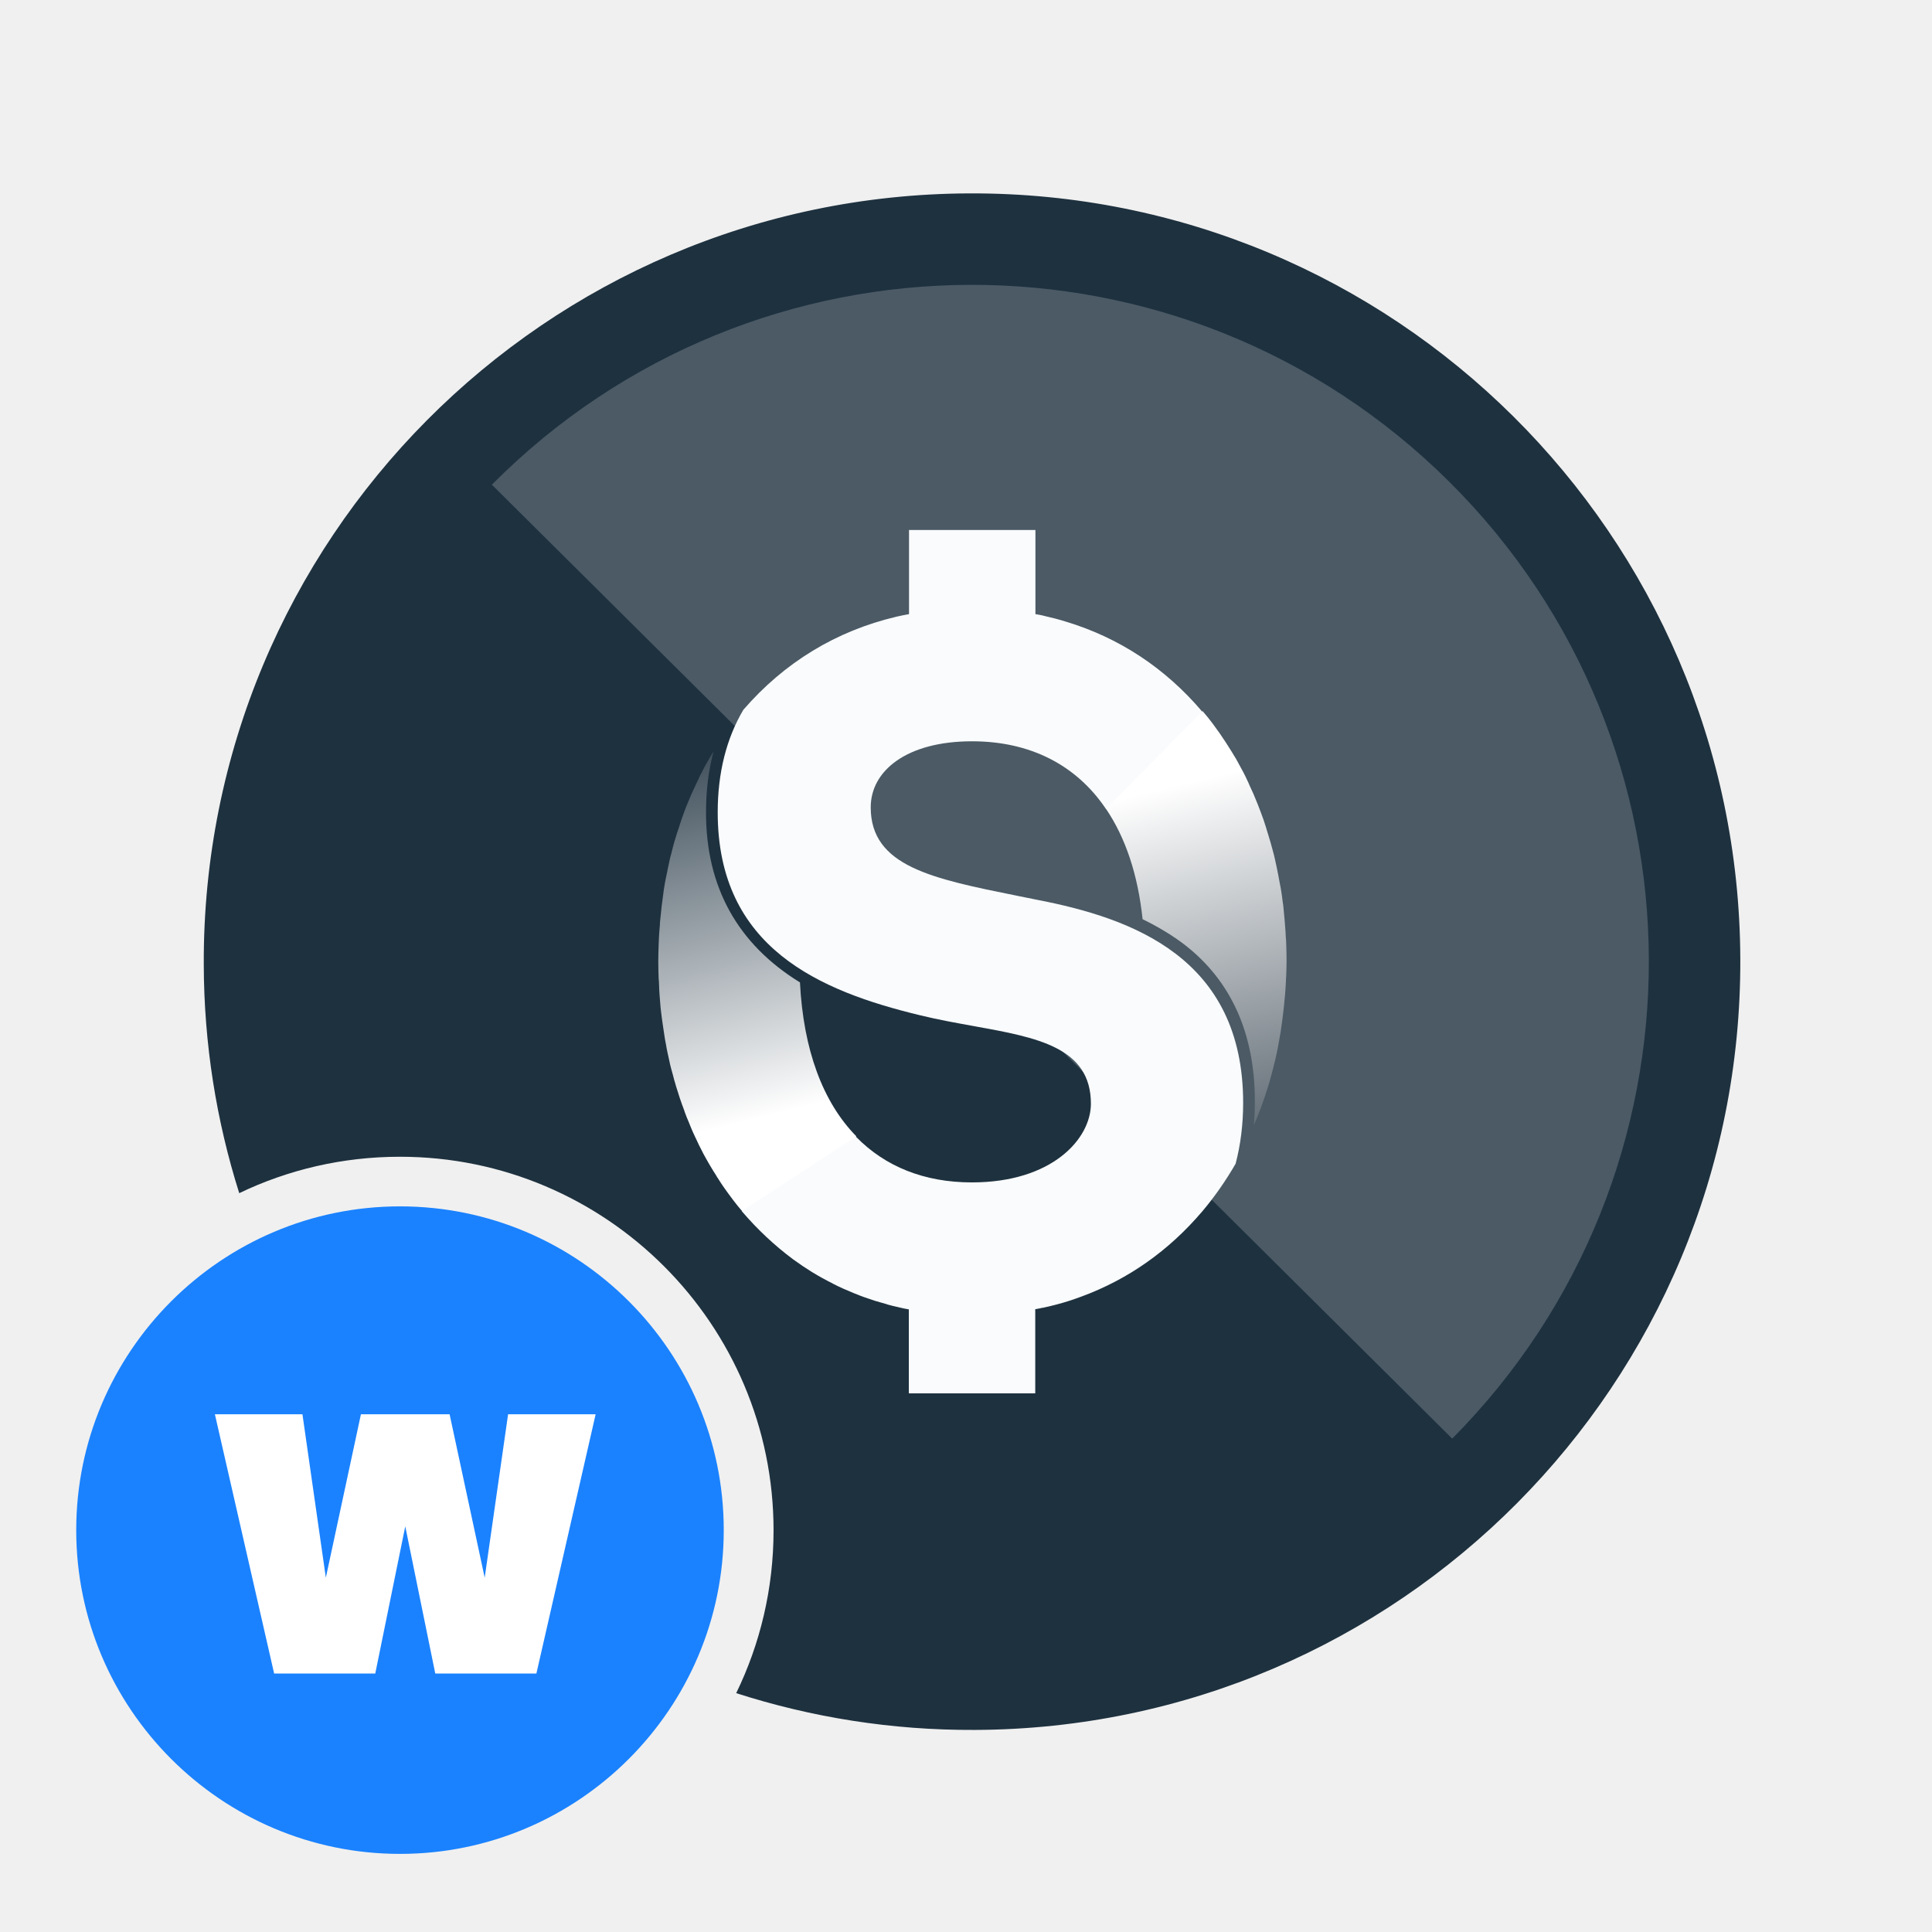
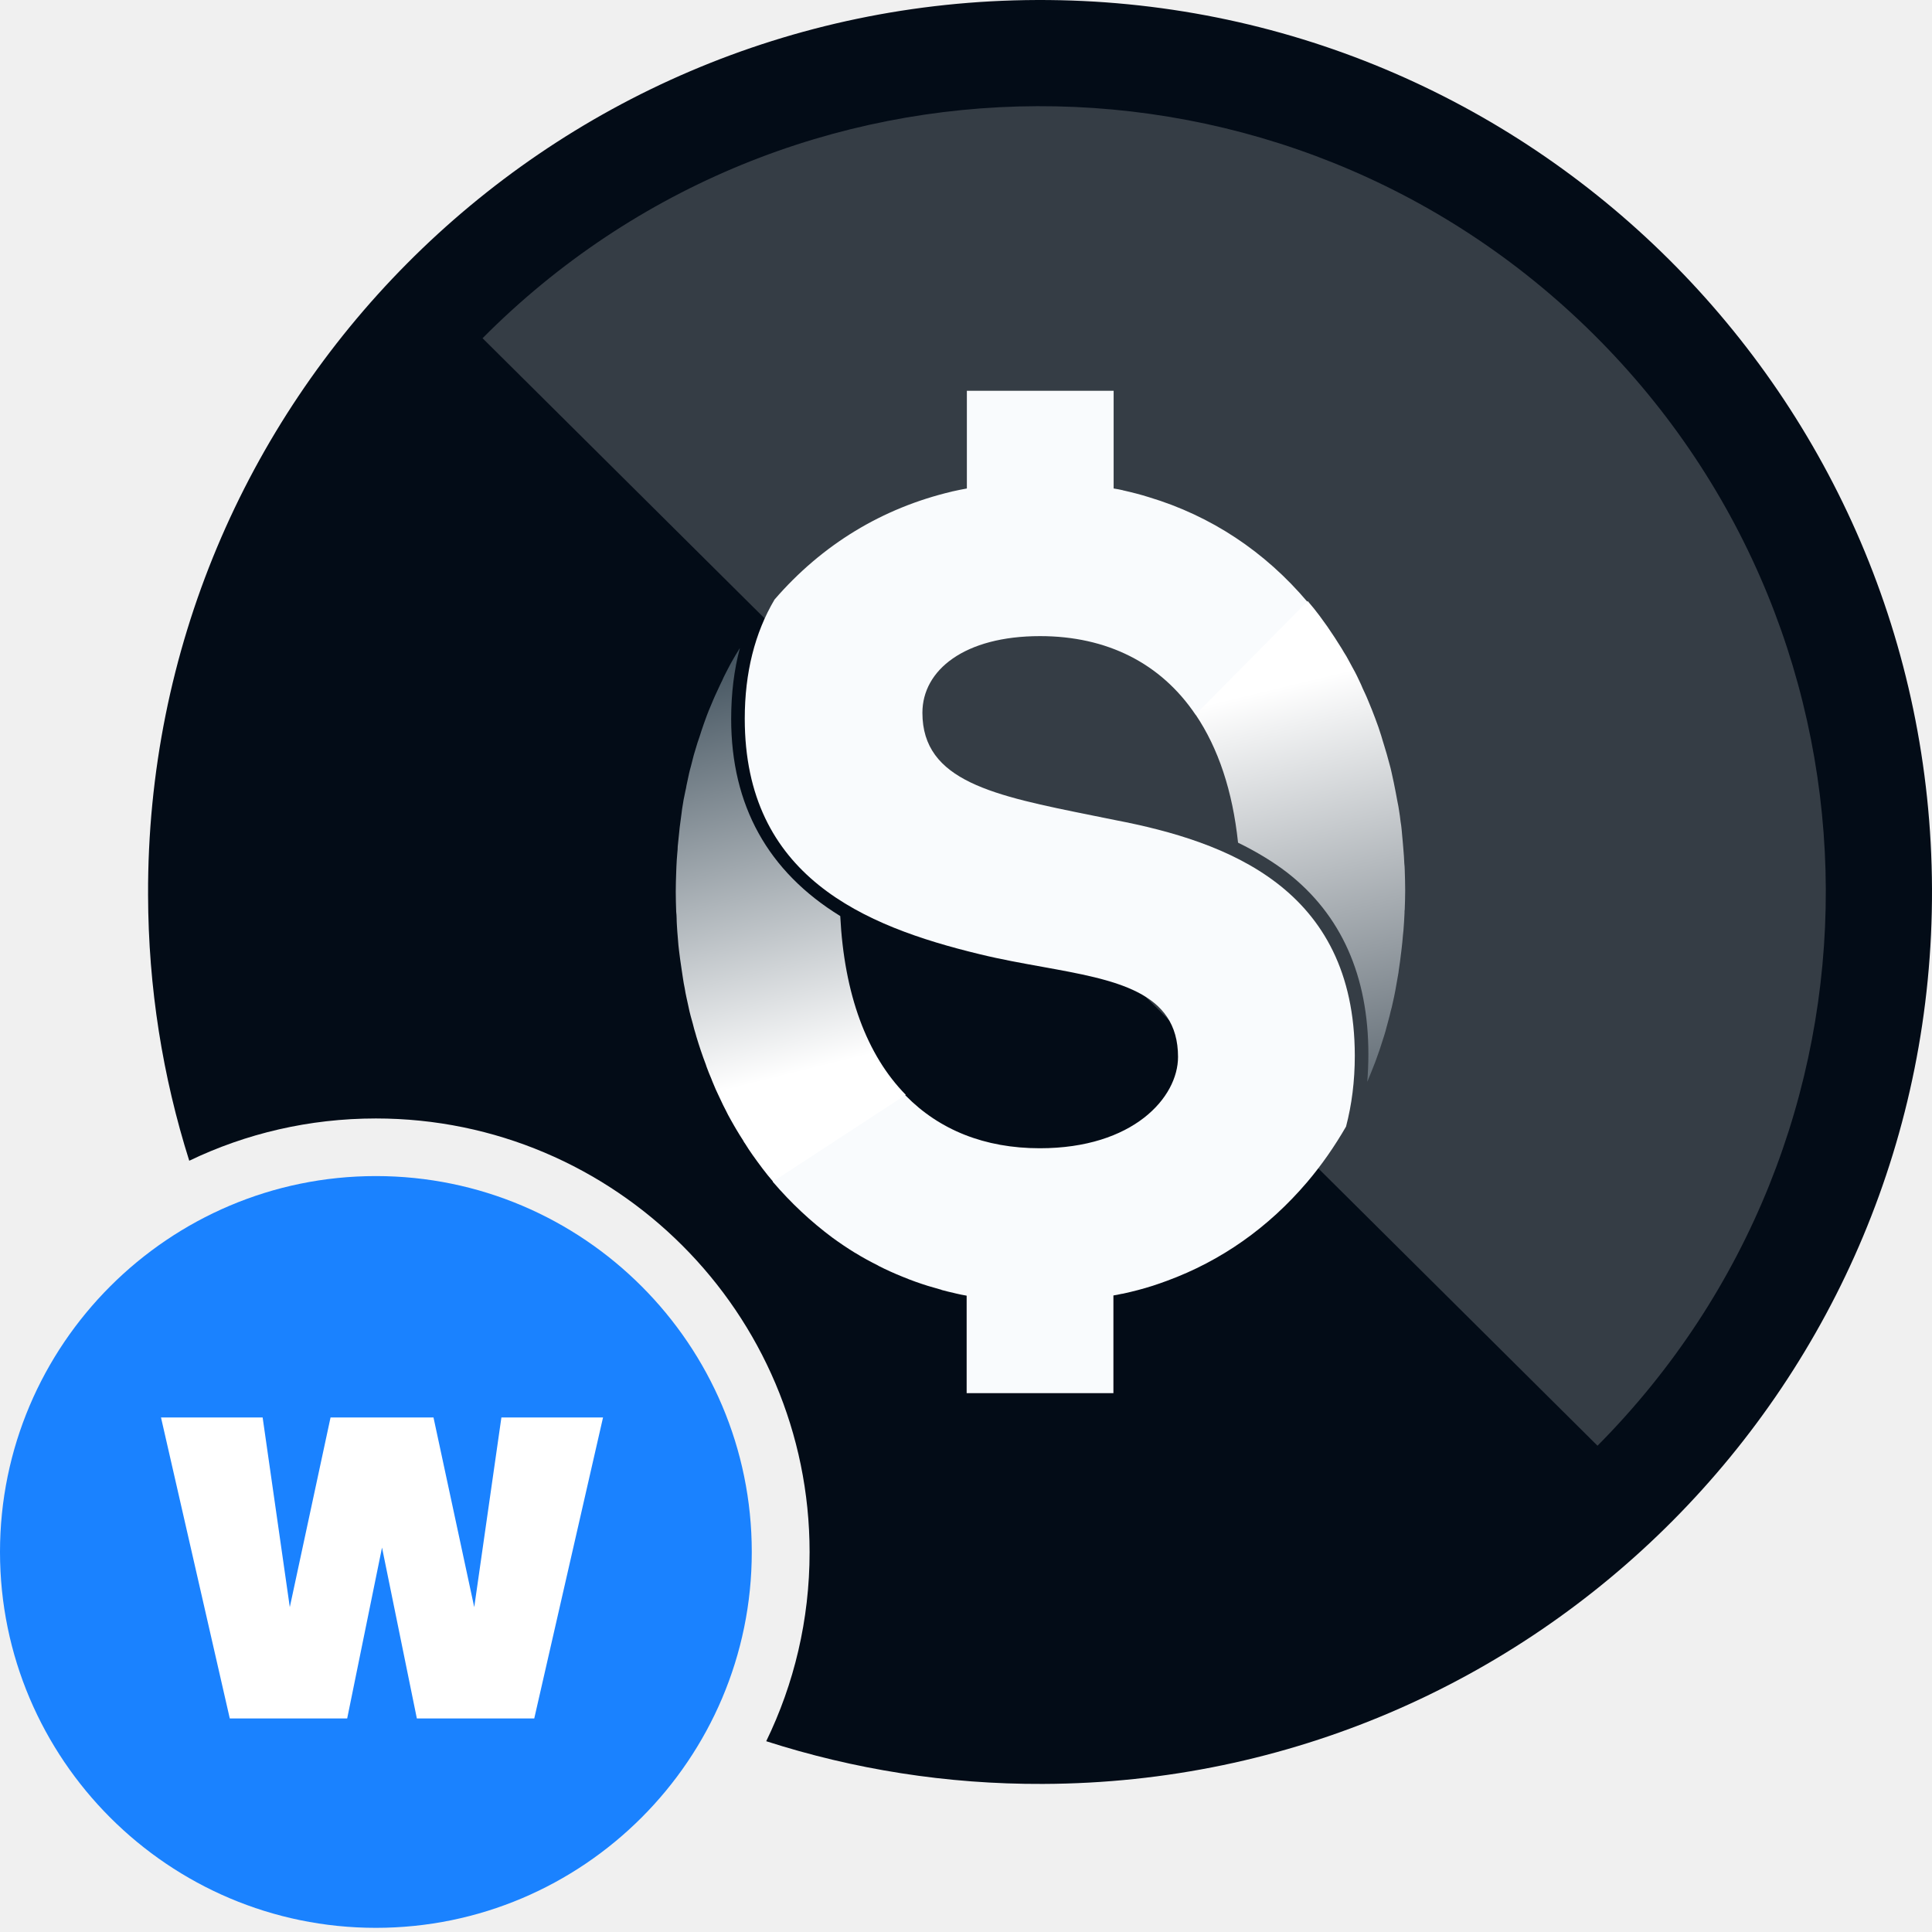
- <svg xmlns="http://www.w3.org/2000/svg" version="1.1" id="Layer_1" x="0px" y="0px" viewBox="0 0 1024 1024" style="enable-background:new 0 0 1024 1024;" xml:space="preserve">
-   <style type="text/css">
- 	.st0{display:none;}
- 	.st1{display:inline;fill:#1E313F;}
- 	.st2{display:inline;opacity:0.2;fill:#FFFFFF;enable-background:new    ;}
- 	.st3{display:inline;fill:#FFFFFF;}
- 	.st4{display:inline;fill:url(#SVGID_1_);}
- 	.st5{display:inline;fill:url(#SVGID_2_);}
- 	.st6{display:inline;}
- 	.st7{fill:#FFFFFF;}
- 	.st8{fill:#00C483;}
- 	.st9{fill:#1E313F;}
- 	.st10{opacity:0.2;fill:#FFFFFF;enable-background:new    ;}
- 	.st11{fill:#F9FBFD;}
- 	.st12{fill:url(#SVGID_3_);}
- 	.st13{fill:url(#SVGID_4_);}
- 	.st14{fill:#1A82FF;}
- </style>
-   <g id="OGV" class="st0">
-     <ellipse transform="matrix(1 -3.350981e-03 3.350981e-03 1 -1.7051 1.7293)" class="st1" cx="515.2" cy="509.7" rx="407.2" ry="407.2" />
-     <path class="st2" d="M769.7,762.5c139.6-140.6,138.9-367.7-1.7-507.3s-367.7-138.9-507.3,1.7L769.7,762.5z" />
-     <path class="st3" d="M735.3,388.4L689,341.7l-25.2,25.6c-0.1-0.1-0.2-0.2-0.3-0.3L643,387.7L516.9,515.5l-79.8-80.9   c-16.5,17.2-27.4,39.8-29.8,64.8l109.6,111.1l124-125.7c1.6,8,2.4,16.3,2.4,24.8c0,70.6-57.5,128.1-128.1,128.1   s-128.1-57.5-128.1-128.1s57.5-128.1,128.1-128.1c29,0,55.8,9.7,77.3,26l54.9-55.7c-35.8-30-81.9-48.2-132.2-48.2   c-113.5,0-205.9,92.4-205.9,205.9c0,113.6,92.4,205.9,205.9,205.9S721.1,623,721.1,509.5c0-31.2-7-60.7-19.4-87.2L735.3,388.4z" />
-     <linearGradient id="SVGID_1_" gradientUnits="userSpaceOnUse" x1="379.936" y1="588.552" x2="478.009" y2="500.59" gradientTransform="matrix(1 0 0 -1 0 1024)">
-       <stop offset="0" style="stop-color:#1D313F" />
-       <stop offset="1" style="stop-color:#FFFFFF" />
+ <svg xmlns="http://www.w3.org/2000/svg" width="300" height="300" viewBox="0 0 300 300" fill="none">
+   <g clip-path="url(#clip0_78_628)">
+     <path d="M161.019 0.001C84.523 0.273 22.72 62.484 22.992 138.98C23.026 153.368 25.271 167.212 29.387 180.239C38.162 176.021 47.992 173.674 58.366 173.674C95.509 173.674 125.713 203.878 125.713 241.021C125.713 251.531 123.298 261.497 118.978 270.375C132.516 274.728 146.972 277.075 161.971 277.007C238.468 276.735 300.271 214.524 299.999 138.028C299.726 61.531 237.516 -0.271 161.019 0.001Z" fill="#030C17" />
+     <path opacity="0.2" d="M248.06 224.49C295.543 176.667 295.304 99.422 247.481 51.94C199.658 4.457 122.414 4.695 74.931 52.518L248.06 224.49Z" fill="white" />
+     <path d="M173.196 127.348C172.006 127.11 170.815 126.871 169.659 126.633C154.319 123.538 143.231 121.327 143.231 110.681C143.231 104.048 149.761 98.776 161.496 98.776C171.904 98.776 180.271 102.994 185.645 110.987L186.462 111.225L203.128 94.15L203.06 93.504C196.394 85.613 188.026 80.103 178.435 77.212C177.142 76.803 175.815 76.463 174.455 76.157C174.421 76.157 174.387 76.157 174.353 76.123C173.877 76.021 173.401 75.919 172.924 75.851V60.681H150.135V75.851C149.421 75.987 148.673 76.123 147.958 76.293C147.924 76.293 147.89 76.293 147.822 76.327C137.006 78.878 127.652 84.559 120.271 93.096C117.21 98.266 115.646 104.457 115.646 111.599C115.646 136.055 134.081 143.81 152.108 148.164C155.441 148.98 158.707 149.559 161.904 150.137C173.162 152.178 182.924 153.912 182.924 164.116C182.924 170.409 175.986 178.3 161.462 178.3C152.89 178.3 145.85 175.443 140.645 170.137C140.339 169.831 139.931 169.524 139.659 169.184L120.033 182.824L119.999 183.504C122.822 186.803 125.918 189.695 129.251 192.177C130.373 192.994 131.53 193.776 132.686 194.49C132.72 194.49 132.72 194.524 132.754 194.524C133.911 195.239 135.101 195.885 136.326 196.497C136.36 196.531 136.394 196.531 136.428 196.565C137.618 197.177 138.843 197.722 140.101 198.232C140.169 198.266 140.203 198.266 140.271 198.3C141.496 198.81 142.754 199.252 144.047 199.66C144.115 199.694 144.217 199.694 144.285 199.729C144.863 199.899 145.441 200.069 146.054 200.239C146.122 200.239 146.19 200.273 146.224 200.307C146.87 200.477 147.516 200.647 148.162 200.783C148.265 200.817 148.333 200.817 148.435 200.851C148.979 200.987 149.523 201.089 150.101 201.191V216.327H172.89V201.157C173.298 201.089 173.707 201.021 174.115 200.919C174.183 200.919 174.251 200.885 174.353 200.885C175.918 200.545 177.482 200.137 178.979 199.66C179.727 199.422 180.475 199.15 181.224 198.878C189.625 195.783 196.938 190.647 202.992 183.538C205.237 180.885 207.244 177.994 209.013 174.933C209.897 171.565 210.373 167.892 210.373 163.912C210.339 137.892 190.509 130.681 173.196 127.348Z" fill="#F9FBFD" />
+     <path d="M120.033 183.47C118.91 182.178 117.89 180.783 116.869 179.354C116.461 178.776 116.053 178.164 115.679 177.552C115.577 177.416 115.475 177.28 115.407 177.11C115.033 176.531 114.693 175.987 114.352 175.409C114.25 175.205 114.114 175.035 114.012 174.831C113.706 174.286 113.366 173.708 113.06 173.13C112.958 172.892 112.822 172.688 112.72 172.45C112.414 171.871 112.142 171.327 111.869 170.715C111.767 170.477 111.631 170.239 111.529 170.001C111.257 169.422 110.985 168.844 110.747 168.232C110.645 167.994 110.543 167.756 110.475 167.552C110.203 166.939 109.965 166.327 109.727 165.681C109.693 165.545 109.625 165.409 109.591 165.273C109.046 163.844 108.57 162.416 108.128 160.953C108.094 160.817 108.06 160.715 108.026 160.579C107.856 160.069 107.72 159.525 107.584 158.98C107.482 158.572 107.346 158.164 107.244 157.756C107.108 157.28 107.005 156.769 106.903 156.293C106.801 155.817 106.699 155.375 106.597 154.899C106.495 154.422 106.393 153.946 106.325 153.47C106.223 152.96 106.121 152.45 106.053 151.939C105.985 151.497 105.917 151.021 105.849 150.579C105.781 150.035 105.679 149.491 105.611 148.946C105.543 148.504 105.509 148.062 105.441 147.62C105.373 147.042 105.305 146.429 105.271 145.851C105.237 145.443 105.203 145.035 105.169 144.627C105.135 143.946 105.067 143.266 105.067 142.586C105.067 142.246 105.033 141.906 104.999 141.565C104.965 140.545 104.931 139.525 104.931 138.47C104.931 137.45 104.965 136.463 104.999 135.477C104.999 135.171 105.033 134.865 105.033 134.559C105.067 133.878 105.101 133.164 105.169 132.484C105.203 132.144 105.237 131.803 105.237 131.429C105.305 130.783 105.373 130.103 105.441 129.457C105.475 129.116 105.509 128.81 105.543 128.47C105.645 127.688 105.747 126.906 105.849 126.157C105.883 125.987 105.883 125.783 105.917 125.613C106.053 124.661 106.223 123.742 106.427 122.824C106.495 122.552 106.563 122.246 106.597 121.974C106.733 121.327 106.869 120.681 107.005 120.069C107.074 119.729 107.176 119.389 107.278 119.014C107.414 118.436 107.584 117.858 107.72 117.28C107.822 116.94 107.924 116.599 108.026 116.259C108.196 115.647 108.4 115.035 108.604 114.457C108.706 114.184 108.774 113.912 108.876 113.606C109.148 112.756 109.454 111.94 109.761 111.089C109.863 110.817 109.965 110.545 110.067 110.307C110.305 109.729 110.543 109.15 110.781 108.606C110.917 108.266 111.087 107.926 111.223 107.62C111.461 107.144 111.665 106.633 111.903 106.157C112.074 105.817 112.244 105.477 112.38 105.137C112.618 104.627 112.89 104.15 113.128 103.674C113.298 103.368 113.434 103.062 113.604 102.79C114.012 102.042 114.454 101.327 114.897 100.613C113.978 104.014 113.536 107.722 113.536 111.633C113.536 125.069 119.25 135.341 130.475 142.246C131.087 154.388 134.59 163.844 140.645 170.001L120.033 183.47Z" fill="url(#paint0_linear_78_628)" />
+     <path d="M185.646 110.953C189.183 116.191 191.394 122.824 192.244 130.851C195.101 132.246 197.686 133.81 199.897 135.511C208.265 142.042 212.482 151.531 212.482 163.674C212.482 165.171 212.414 166.599 212.312 167.994C212.312 167.96 212.346 167.926 212.346 167.892C212.754 166.905 213.162 165.919 213.537 164.933C213.639 164.661 213.741 164.388 213.843 164.082C214.115 163.368 214.353 162.62 214.591 161.871C214.693 161.531 214.829 161.157 214.931 160.817C215.067 160.375 215.203 159.933 215.305 159.49C215.475 158.912 215.611 158.334 215.782 157.722C215.884 157.28 215.986 156.837 216.122 156.361C216.224 155.851 216.36 155.341 216.462 154.831C216.53 154.49 216.598 154.15 216.666 153.81C216.802 153.028 216.938 152.28 217.074 151.497C217.142 151.191 217.176 150.885 217.21 150.579C217.346 149.763 217.448 148.912 217.55 148.062C217.584 147.892 217.584 147.722 217.618 147.518C217.72 146.735 217.788 145.953 217.856 145.137C217.89 144.933 217.89 144.729 217.924 144.525C217.992 143.606 218.06 142.688 218.094 141.769C218.094 141.565 218.094 141.361 218.128 141.191C218.162 140.239 218.196 139.252 218.196 138.266C218.196 137.212 218.162 136.157 218.128 135.103C218.128 134.763 218.094 134.422 218.06 134.082C218.026 133.368 217.992 132.654 217.924 131.974C217.89 131.565 217.856 131.157 217.822 130.749C217.754 130.137 217.72 129.525 217.652 128.878C217.618 128.436 217.55 127.994 217.482 127.586C217.414 127.008 217.346 126.429 217.244 125.851C217.176 125.409 217.108 124.967 217.006 124.525C216.904 123.98 216.802 123.436 216.7 122.892C216.598 122.45 216.53 121.974 216.428 121.531C216.326 121.021 216.19 120.477 216.088 119.967C215.986 119.525 215.884 119.048 215.748 118.606C215.611 118.096 215.475 117.586 215.339 117.11C215.203 116.667 215.067 116.191 214.931 115.749C214.795 115.273 214.625 114.797 214.489 114.286C214.353 113.844 214.183 113.368 214.047 112.926C213.877 112.45 213.707 112.008 213.537 111.531C213.367 111.089 213.196 110.647 213.026 110.205C212.856 109.763 212.652 109.32 212.482 108.878C212.312 108.436 212.108 107.994 211.904 107.552C211.7 107.11 211.496 106.701 211.326 106.259C211.122 105.817 210.918 105.375 210.714 104.967C210.509 104.559 210.305 104.15 210.067 103.742C209.829 103.334 209.625 102.892 209.387 102.484C209.183 102.076 208.945 101.701 208.707 101.327C208.469 100.919 208.23 100.511 207.958 100.103C207.72 99.729 207.482 99.355 207.244 98.98C206.496 97.824 205.713 96.701 204.897 95.613C204.319 94.831 203.707 94.082 203.06 93.334L185.646 110.953Z" fill="url(#paint1_linear_78_628)" />
+     <path d="M58.367 182.62C26.19 182.62 0 208.81 0 240.987C0 273.164 26.19 299.354 58.367 299.354C90.544 299.354 116.735 273.164 116.735 240.987C116.735 208.81 90.578 182.62 58.367 182.62Z" fill="#1A82FF" />
+     <path d="M93.639 220.103L82.959 266.837H64.728L59.32 240.307L53.911 266.837H35.68L25 220.103H40.782L45 249.558L51.327 220.103H67.313L73.639 249.558L77.857 220.103H93.639Z" fill="white" />
+   </g>
+   <defs>
+     <linearGradient id="paint0_linear_78_628" x1="124.584" y1="166.449" x2="105.598" y2="90.506" gradientUnits="userSpaceOnUse">
+       <stop offset="0.001" stop-color="white" />
+       <stop offset="1" stop-color="#1E313F" />
    </linearGradient>
-     <path class="st4" d="M516.9,610.5L407.4,499.4c2.4-25.1,13.3-47.6,29.8-64.8l79.8,80.9L516.9,610.5L516.9,610.5z" />
-   </g>
-   <g id="veOGV" class="st0">
-     <ellipse transform="matrix(1 -3.350981e-03 3.350981e-03 1 -1.7051 1.7293)" class="st1" cx="515.2" cy="509.7" rx="407.2" ry="407.2" />
-     <path class="st2" d="M769.7,762.5c139.6-140.6,138.9-367.7-1.7-507.3s-367.7-138.9-507.3,1.7L769.7,762.5z" />
-     <path class="st3" d="M663.5,366.9L643,387.7l0,0L516.9,515.5l-79.8-80.9c-16.5,17.2-27.4,39.8-29.8,64.8l109.6,111.1l124-125.7   c1.6,8,2.4,16.3,2.4,24.8c0,70.6-57.5,128.1-128.1,128.1s-128.1-57.5-128.1-128.1s57.5-128.1,128.1-128.1c29,0,55.8,9.7,77.3,26   l54.9-55.7c-35.8-30-81.9-48.2-132.2-48.2c-113.5,0-205.9,92.4-205.9,205.9c0,113.6,92.4,205.9,205.9,205.9S721.1,623,721.1,509.5   C721.1,454.3,699.2,403.9,663.5,366.9z" />
-     <polygon class="st3" points="562.9,469.5 689,341.7 735.3,388.4 611.4,514.1  " />
-     <linearGradient id="SVGID_2_" gradientUnits="userSpaceOnUse" x1="379.936" y1="588.552" x2="478.009" y2="500.59" gradientTransform="matrix(1 0 0 -1 0 1024)">
-       <stop offset="0" style="stop-color:#1D313F" />
-       <stop offset="1" style="stop-color:#FFFFFF" />
+     <linearGradient id="paint1_linear_78_628" x1="198.716" y1="106.554" x2="215.803" y2="177.181" gradientUnits="userSpaceOnUse">
+       <stop offset="0.001" stop-color="white" />
+       <stop offset="0.997" stop-color="#4E5A64" />
    </linearGradient>
-     <path class="st5" d="M516.9,610.5L407.4,499.4c2.4-25.1,13.3-47.6,29.8-64.8l79.8,80.9L516.9,610.5L516.9,610.5z" />
-     <g class="st6">
-       <path class="st7" d="M212,1009.1c-109.2,0-198-88.8-198-198s88.8-198,198-198s198,88.8,198,198S321.2,1009.1,212,1009.1z" />
-       <path class="st8" d="M212,639.4c-94.6,0-171.6,77-171.6,171.6s77,171.6,171.6,171.6s171.6-77,171.6-171.6S306.7,639.4,212,639.4z" />
-       <g>
-         <path class="st7" d="M131.2,750.7l27.5,91.7l27.3-91.7h44.4L185.5,884h-54L86.7,750.7H131.2z" />
-         <path class="st7" d="M281.5,783.8v16.6H323v31.4h-41.4v18.8h47.1V884h-88.8V750.7h88.8v33.1H281.5z" />
-       </g>
-     </g>
-   </g>
-   <g id="wOUSD">
-     <g>
-       <g>
-         <path class="st9" d="M513.8,102.5C288.9,103.3,107.2,286.2,108,511.1c0.1,42.3,6.7,83,18.8,121.3c25.8-12.4,54.7-19.3,85.2-19.3     c109.2,0,198,88.8,198,198c0,30.9-7.1,60.2-19.8,86.3c39.8,12.8,82.3,19.7,126.4,19.5c224.9-0.8,406.6-183.7,405.8-408.6     S738.7,101.7,513.8,102.5z" />
-         <path class="st10" d="M769.7,762.5c139.6-140.6,138.9-367.7-1.7-507.3s-367.7-138.9-507.3,1.7L769.7,762.5z" />
-       </g>
-       <g>
-         <path class="st11" d="M549.6,476.9c-3.5-0.7-7-1.4-10.4-2.1c-45.1-9.1-77.7-15.6-77.7-46.9c0-19.5,19.2-35,53.7-35     c30.6,0,55.2,12.4,71,35.9l2.4,0.7l49-50.2l-0.2-1.9c-19.6-23.2-44.2-39.4-72.4-47.9l0,0c-3.8-1.2-7.7-2.2-11.7-3.1     c-0.1,0-0.2,0-0.3-0.1c-1.4-0.3-2.8-0.6-4.2-0.8v-44.6h-67v44.6c-2.1,0.4-4.3,0.8-6.4,1.3c-0.1,0-0.2,0-0.4,0.1     c-31.8,7.5-59.3,24.2-81,49.3c-9,15.2-13.6,33.4-13.6,54.4c0,71.9,54.2,94.7,107.2,107.5c9.8,2.4,19.4,4.1,28.8,5.8     c33.1,6,61.8,11.1,61.8,41.1c0,18.5-20.4,41.7-63.1,41.7c-25.2,0-45.9-8.4-61.2-24c-0.9-0.9-2.1-1.8-2.9-2.8L393.3,640l-0.1,2     c8.3,9.7,17.4,18.2,27.2,25.5c3.3,2.4,6.7,4.7,10.1,6.8c0.1,0,0.1,0.1,0.2,0.1c3.4,2.1,6.9,4,10.5,5.8c0.1,0.1,0.2,0.1,0.3,0.2     c3.5,1.8,7.1,3.4,10.8,4.9c0.2,0.1,0.3,0.1,0.5,0.2c3.6,1.5,7.3,2.8,11.1,4c0.2,0.1,0.5,0.1,0.7,0.2c1.7,0.5,3.4,1,5.2,1.5     c0.2,0,0.4,0.1,0.5,0.2c1.9,0.5,3.8,1,5.7,1.4c0.3,0.1,0.5,0.1,0.8,0.2c1.6,0.4,3.2,0.7,4.9,1v44.5h67v-44.6     c1.2-0.2,2.4-0.4,3.6-0.7c0.2,0,0.4-0.1,0.7-0.1c4.6-1,9.2-2.2,13.6-3.6l0,0c2.2-0.7,4.4-1.5,6.6-2.3c24.7-9.1,46.2-24.2,64-45.1     c6.6-7.8,12.5-16.3,17.7-25.3c2.6-9.9,4-20.7,4-32.4C658.8,507.9,600.5,486.7,549.6,476.9z" />
-         <linearGradient id="SVGID_3_" gradientUnits="userSpaceOnUse" x1="406.681" y1="432.143" x2="350.863" y2="655.414" gradientTransform="matrix(1 0 0 -1 0 1024)">
-           <stop offset="5.809295e-04" style="stop-color:#FFFFFF" />
-           <stop offset="1" style="stop-color:#1E313F" />
-         </linearGradient>
-         <path class="st12" d="M393.3,641.9c-3.3-3.8-6.3-7.9-9.3-12.1c-1.2-1.7-2.4-3.5-3.5-5.3c-0.3-0.4-0.6-0.8-0.8-1.3     c-1.1-1.7-2.1-3.3-3.1-5c-0.3-0.6-0.7-1.1-1-1.7c-0.9-1.6-1.9-3.3-2.8-5c-0.3-0.7-0.7-1.3-1-2c-0.9-1.7-1.7-3.3-2.5-5.1     c-0.3-0.7-0.7-1.4-1-2.1c-0.8-1.7-1.6-3.4-2.3-5.2c-0.3-0.7-0.6-1.4-0.8-2c-0.8-1.8-1.5-3.6-2.2-5.5c-0.1-0.4-0.3-0.8-0.4-1.2     c-1.6-4.2-3-8.4-4.3-12.7c-0.1-0.4-0.2-0.7-0.3-1.1c-0.5-1.5-0.9-3.1-1.3-4.7c-0.3-1.2-0.7-2.4-1-3.6c-0.4-1.4-0.7-2.9-1-4.3     c-0.3-1.4-0.6-2.7-0.9-4.1c-0.3-1.4-0.6-2.8-0.8-4.2c-0.3-1.5-0.6-3-0.8-4.5c-0.2-1.3-0.4-2.7-0.6-4c-0.2-1.6-0.5-3.2-0.7-4.8     c-0.2-1.3-0.3-2.6-0.5-3.9c-0.2-1.7-0.4-3.5-0.5-5.2c-0.1-1.2-0.2-2.4-0.3-3.6c-0.1-2-0.3-4-0.3-6c0-1-0.1-2-0.2-3     c-0.1-3-0.2-6-0.2-9.1c0-3,0.1-5.9,0.2-8.8c0-0.9,0.1-1.8,0.1-2.7c0.1-2,0.2-4.1,0.4-6.1c0.1-1,0.2-2,0.2-3.1     c0.2-1.9,0.4-3.9,0.6-5.8c0.1-1,0.2-1.9,0.3-2.9c0.3-2.3,0.6-4.6,0.9-6.8c0.1-0.5,0.1-1.1,0.2-1.6c0.4-2.8,0.9-5.5,1.5-8.2     c0.2-0.8,0.4-1.7,0.5-2.5c0.4-1.9,0.8-3.8,1.2-5.6c0.2-1,0.5-2,0.8-3.1c0.4-1.7,0.9-3.4,1.3-5.1c0.3-1,0.6-2,0.9-3     c0.5-1.8,1.1-3.6,1.7-5.3c0.3-0.8,0.5-1.6,0.8-2.5c0.8-2.5,1.7-4.9,2.6-7.4c0.3-0.8,0.6-1.6,0.9-2.3c0.7-1.7,1.4-3.4,2.1-5     c0.4-1,0.9-2,1.3-2.9c0.7-1.4,1.3-2.9,2-4.3c0.5-1,1-2,1.4-3c0.7-1.5,1.5-2.9,2.2-4.3c0.5-0.9,0.9-1.8,1.4-2.6     c1.2-2.2,2.5-4.3,3.8-6.4c-2.7,10-4,20.9-4,32.4c0,39.5,16.8,69.7,49.8,90c1.8,35.7,12.1,63.5,29.9,81.6L393.3,641.9z" />
-         <linearGradient id="SVGID_4_" gradientUnits="userSpaceOnUse" x1="624.626" y1="608.232" x2="674.862" y2="400.59" gradientTransform="matrix(1 0 0 -1 0 1024)">
-           <stop offset="5.809295e-04" style="stop-color:#FFFFFF" />
-           <stop offset="0.997" style="stop-color:#4E5A64" />
-         </linearGradient>
-         <path class="st13" d="M586.2,428.7c10.4,15.4,16.9,34.9,19.4,58.5c8.4,4.1,16,8.7,22.5,13.7c24.6,19.2,37,47.1,37,82.8     c0,4.4-0.2,8.6-0.5,12.7c0-0.1,0.1-0.2,0.1-0.3c1.2-2.9,2.4-5.8,3.5-8.7c0.3-0.8,0.6-1.6,0.9-2.5c0.8-2.1,1.5-4.3,2.2-6.5     c0.3-1,0.7-2.1,1-3.1c0.4-1.3,0.8-2.6,1.1-3.9c0.5-1.7,0.9-3.4,1.4-5.2c0.3-1.3,0.6-2.6,1-4c0.3-1.5,0.7-3,1-4.5     c0.2-1,0.4-2,0.6-3c0.4-2.3,0.8-4.5,1.2-6.8c0.2-0.9,0.3-1.8,0.4-2.7c0.4-2.4,0.7-4.9,1-7.4c0.1-0.5,0.1-1,0.2-1.6     c0.3-2.3,0.5-4.6,0.7-7c0.1-0.6,0.1-1.2,0.2-1.8c0.2-2.7,0.4-5.4,0.5-8.1c0-0.6,0-1.2,0.1-1.7c0.1-2.8,0.2-5.7,0.2-8.6     c0-3.1-0.1-6.2-0.2-9.3c0-1-0.1-2-0.2-3c-0.1-2.1-0.2-4.2-0.4-6.2c-0.1-1.2-0.2-2.4-0.3-3.6c-0.2-1.8-0.3-3.6-0.5-5.5     c-0.1-1.3-0.3-2.6-0.5-3.8c-0.2-1.7-0.4-3.4-0.7-5.1c-0.2-1.3-0.4-2.6-0.7-3.9c-0.3-1.6-0.6-3.2-0.9-4.8c-0.3-1.3-0.5-2.7-0.8-4     c-0.3-1.5-0.7-3.1-1-4.6c-0.3-1.3-0.6-2.7-1-4c-0.4-1.5-0.8-3-1.2-4.4c-0.4-1.3-0.8-2.7-1.2-4c-0.4-1.4-0.9-2.8-1.3-4.3     c-0.4-1.3-0.9-2.7-1.3-4c-0.5-1.4-1-2.7-1.5-4.1c-0.5-1.3-1-2.6-1.5-3.9s-1.1-2.6-1.6-3.9s-1.1-2.6-1.7-3.9     c-0.6-1.3-1.2-2.5-1.7-3.8c-0.6-1.3-1.2-2.6-1.8-3.8c-0.6-1.2-1.2-2.4-1.9-3.6s-1.3-2.5-2-3.7c-0.6-1.2-1.3-2.3-2-3.4     c-0.7-1.2-1.4-2.4-2.2-3.6c-0.7-1.1-1.4-2.2-2.1-3.3c-2.2-3.4-4.5-6.7-6.9-9.9l0,0c-1.7-2.3-3.5-4.5-5.4-6.7L586.2,428.7z" />
-       </g>
-     </g>
-     <path class="st14" d="M212,639.4c-94.6,0-171.6,77-171.6,171.6s77,171.6,171.6,171.6s171.6-77,171.6-171.6S306.7,639.4,212,639.4z" />
-     <g>
-       <path class="st7" d="M315.7,749.6L284.3,887h-53.6l-15.9-78l-15.9,78h-53.6l-31.4-137.4h46.4l12.4,86.6l18.6-86.6h47l18.6,86.6    l12.4-86.6H315.7z" />
-     </g>
-   </g>
+     <clipPath id="clip0_78_628">
+       <rect width="300" height="300" fill="white" />
+     </clipPath>
+   </defs>
</svg>
